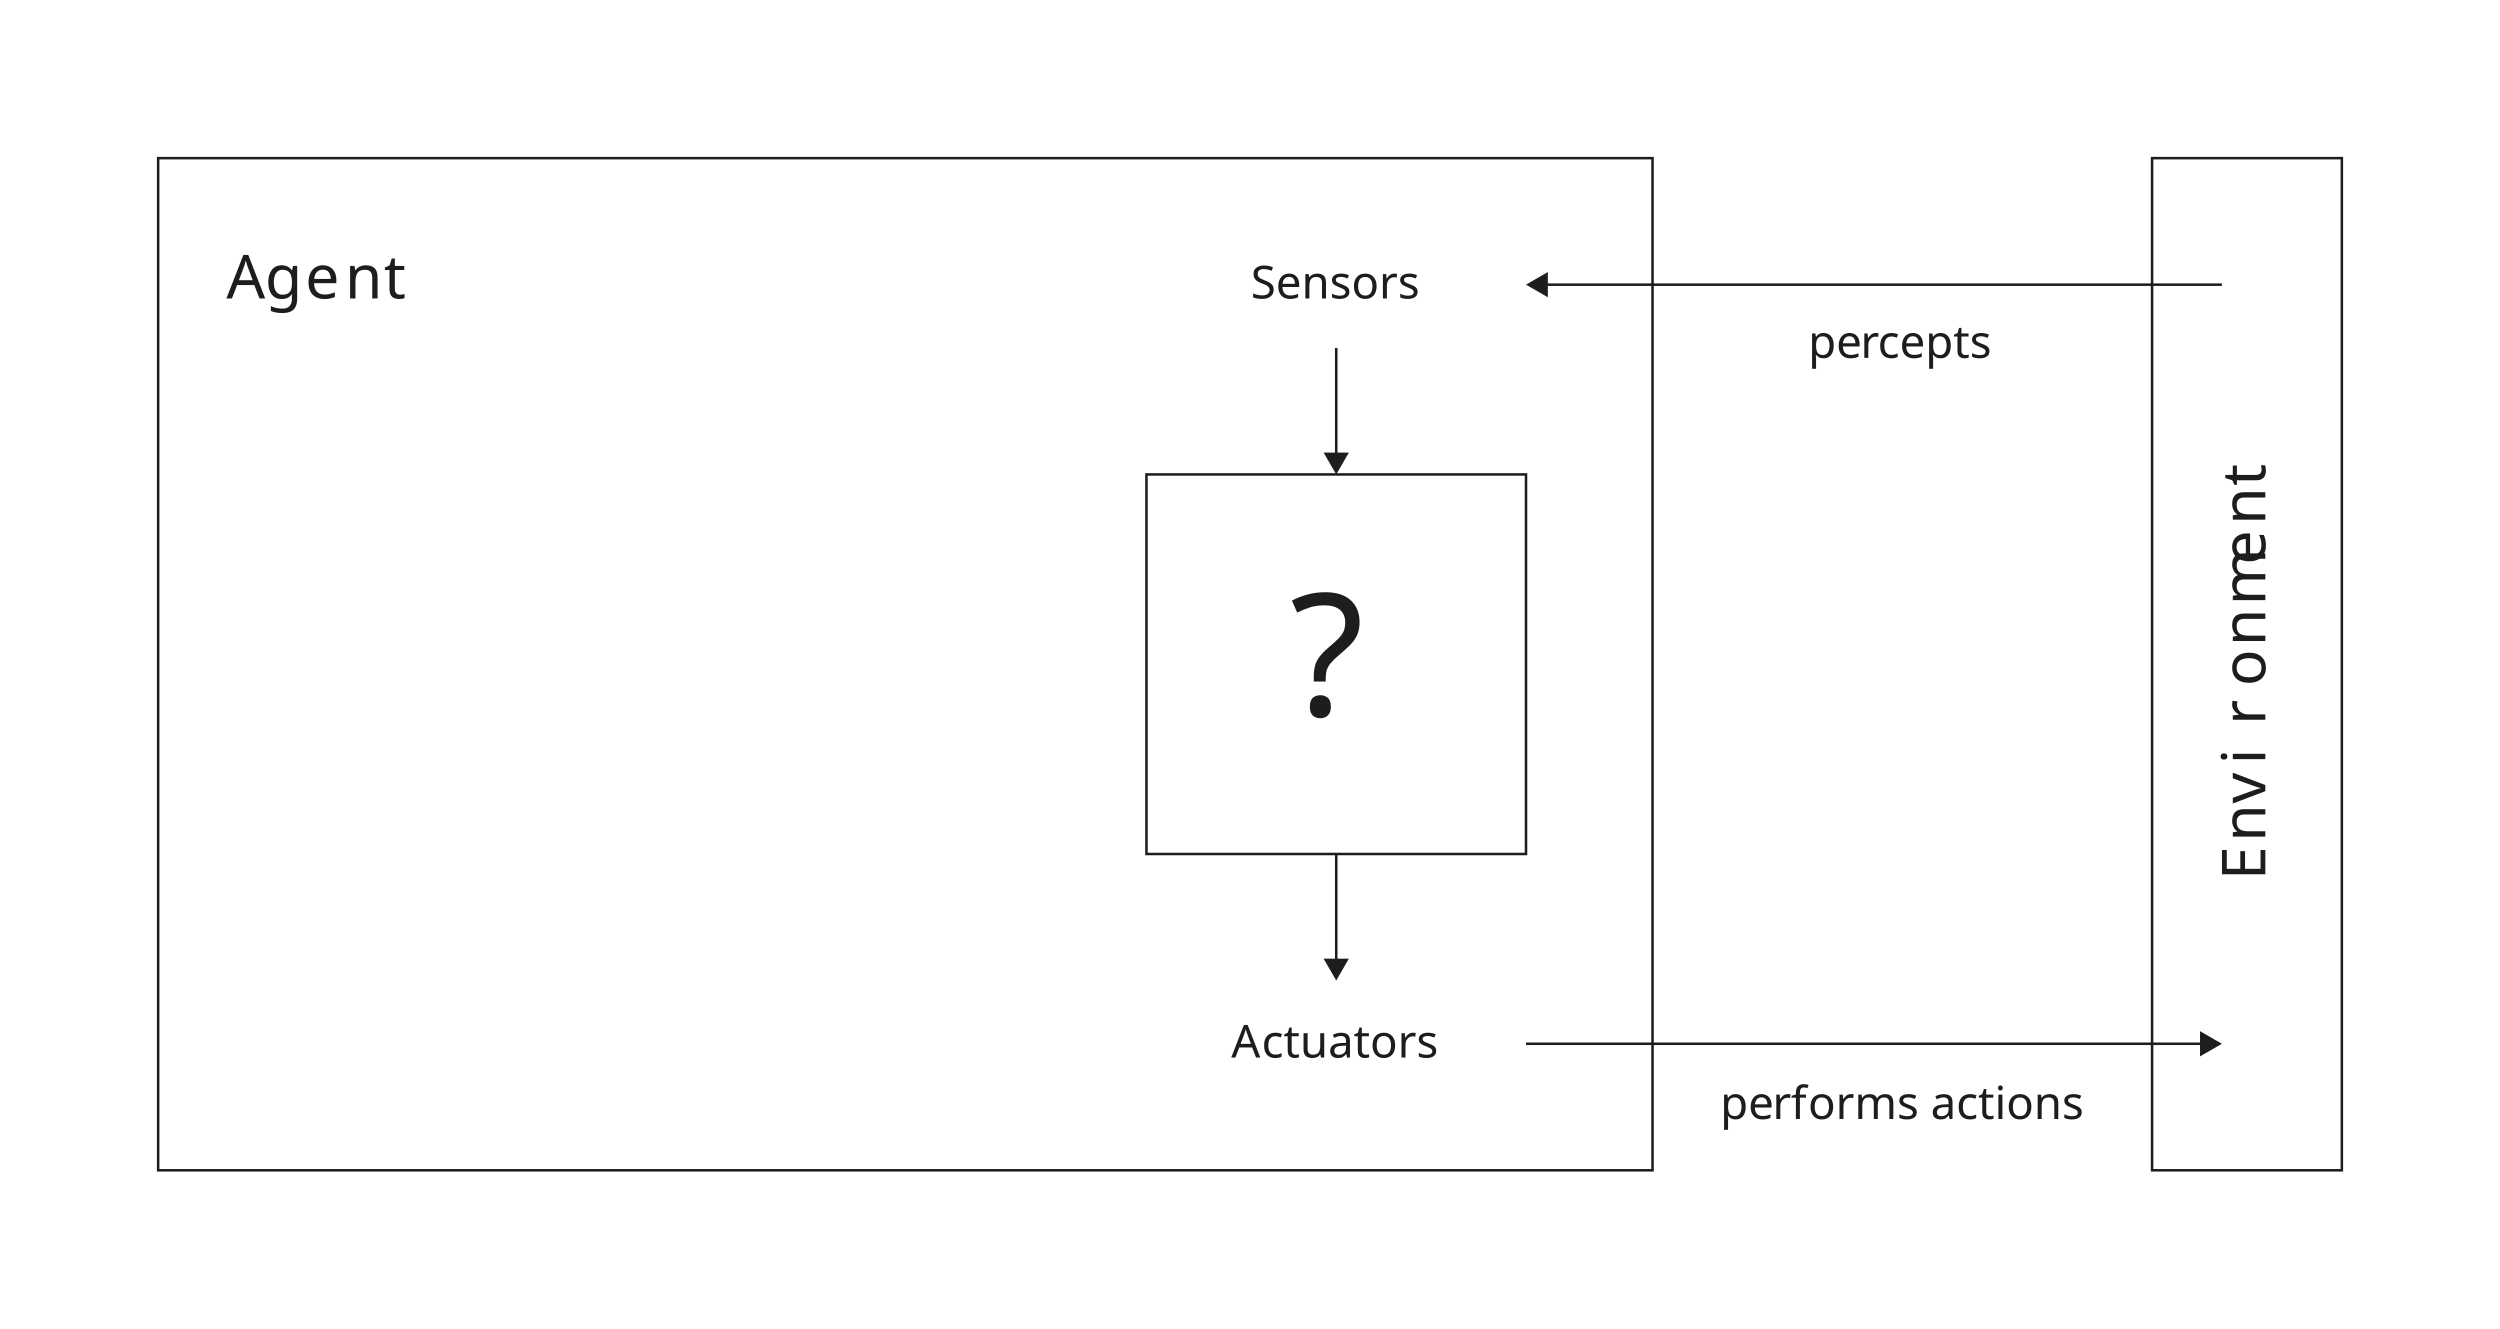
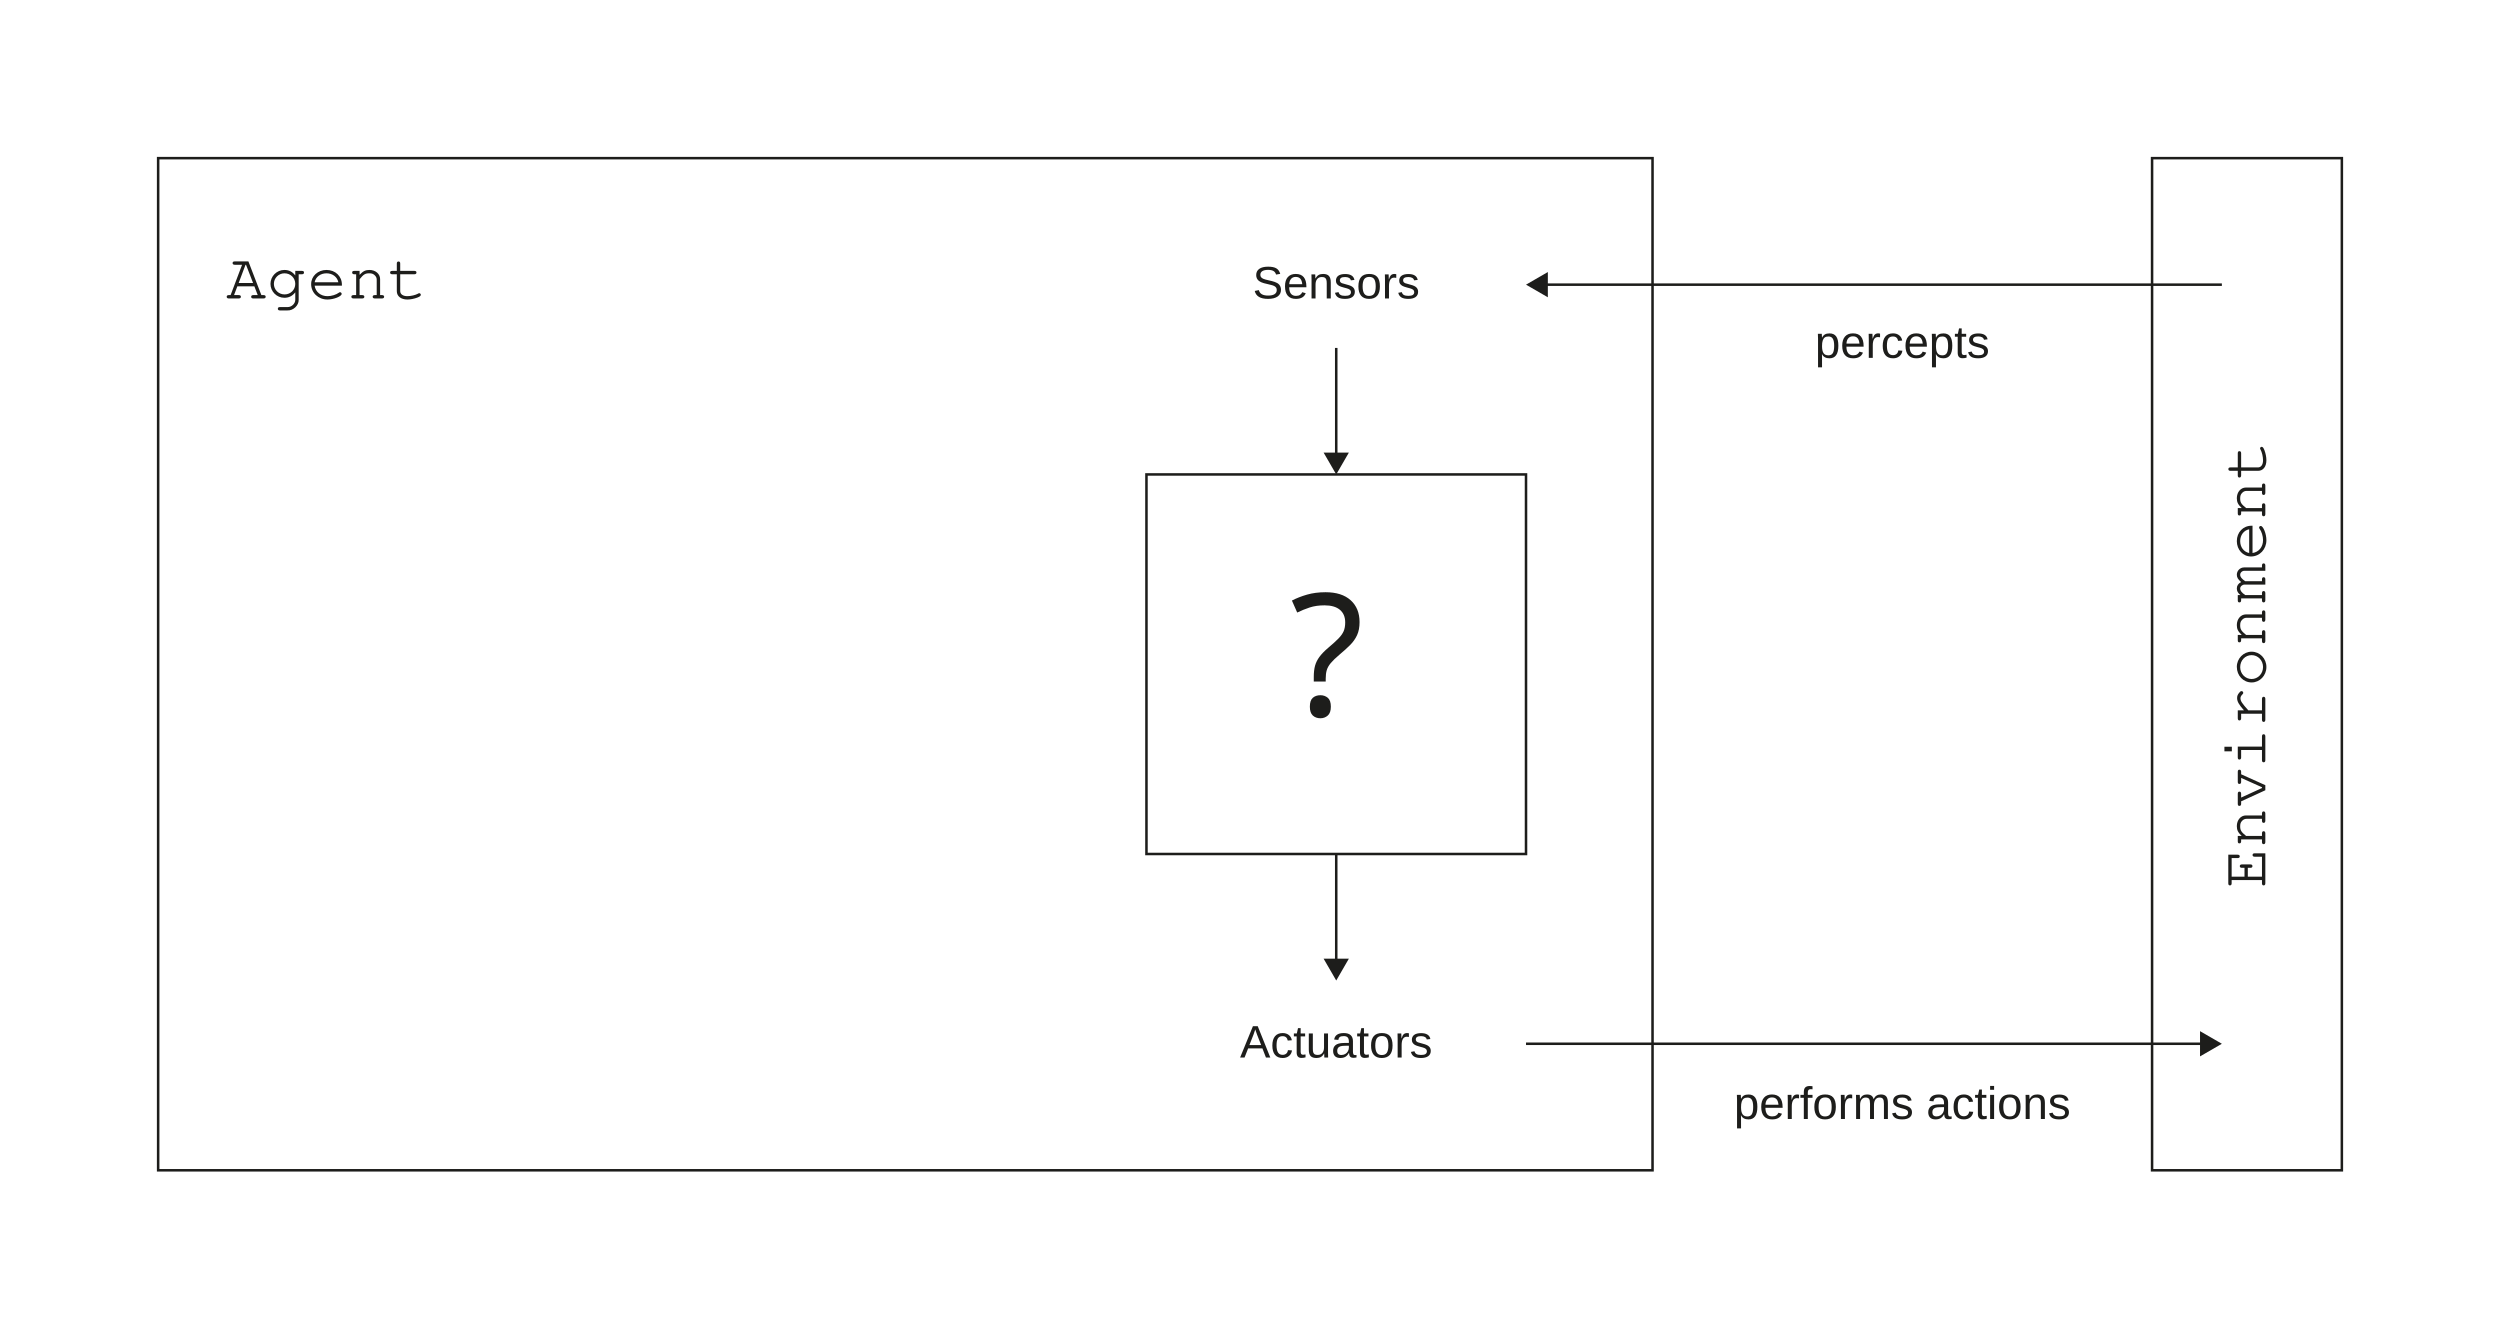
<svg xmlns="http://www.w3.org/2000/svg" id="Ebene_1" data-name="Ebene 1" viewBox="0 0 988 525">
  <defs>
-     <style>.cls-1{fill:none;stroke:#1d1d1b;stroke-miterlimit:10;}.cls-2,.cls-7{font-size:24px;font-family:BasierCircleMono-Medium, Basier Circle Mono;}.cls-16,.cls-17,.cls-19,.cls-2,.cls-7{fill:#1d1d1b;}.cls-17,.cls-2,.cls-7{font-weight:500;}.cls-2{letter-spacing:0.02em;}.cls-3{letter-spacing:0.04em;}.cls-4{letter-spacing:0.04em;}.cls-5{letter-spacing:0.02em;}.cls-6{letter-spacing:0.04em;}.cls-7{letter-spacing:0.01em;}.cls-8{letter-spacing:0.01em;}.cls-9{letter-spacing:0.03em;}.cls-10{letter-spacing:0.03em;}.cls-11{letter-spacing:0.02em;}.cls-12{letter-spacing:0.04em;}.cls-13{letter-spacing:0.05em;}.cls-14{letter-spacing:0.05em;}.cls-15{letter-spacing:0.04em;}.cls-16{font-size:67.52px;font-family:BasierSquare-Regular, Basier Square;}.cls-17{font-size:18px;font-family:BasierSquare-Medium, Basier Square;}.cls-18{letter-spacing:-0.02em;}.cls-20{letter-spacing:-0.01em;}.cls-21{letter-spacing:0.02em;}.cls-22{letter-spacing:-0.02em;}</style>
+     <style>.cls-1{fill:none;stroke:#1d1d1b;stroke-miterlimit:10;}.cls-2,.cls-7{font-size:26px;font-family:Courier;}.cls-16,.cls-17,.cls-18,.cls-2,.cls-7{fill:#1d1d1b;}.cls-2{letter-spacing:0.01em;}.cls-3{letter-spacing:0.02em;}.cls-4{letter-spacing:0.02em;}.cls-5{letter-spacing:0em;}.cls-6{letter-spacing:0.04em;}.cls-7{letter-spacing:0.02em;}.cls-8{letter-spacing:0em;}.cls-9{letter-spacing:0em;}.cls-10{letter-spacing:0.02em;}.cls-11{letter-spacing:0.01em;}.cls-12{letter-spacing:0.06em;}.cls-13{letter-spacing:0.05em;}.cls-14{letter-spacing:0.02em;}.cls-15{letter-spacing:0em;}.cls-16{font-size:67.52px;font-family:BasierSquare-Regular, Basier Square;}.cls-17{font-size:18px;font-family:ArialMT, Arial;}</style>
  </defs>
  <rect class="cls-1" x="62.5" y="62.5" width="590.58" height="400" />
  <rect class="cls-1" x="850.5" y="62.5" width="75" height="400" />
-   <text class="cls-2" transform="translate(89.48 117.95)">A<tspan class="cls-3" x="15.24" y="0">g</tspan>
-     <tspan class="cls-4" x="31.13" y="0">e</tspan>
-     <tspan class="cls-5" x="46.84" y="0">n</tspan>
-     <tspan class="cls-6" x="62.25" y="0">t</tspan>
+   <text class="cls-2" transform="translate(89.48 117.95)">A<tspan class="cls-3" x="15.9" y="0">g</tspan>
+     <tspan class="cls-4" x="31.97" y="0">e</tspan>
+     <tspan class="cls-5" x="48.13" y="0">n</tspan>
+     <tspan class="cls-6" x="63.7" y="0">t</tspan>
  </text>
-   <text class="cls-7" transform="translate(895.26 347.84) rotate(-90)">E<tspan class="cls-8" x="15.16" y="0">n</tspan>
-     <tspan class="cls-9" x="30.29" y="0">v</tspan>
-     <tspan class="cls-10" x="45.78" y="0">i</tspan>
-     <tspan class="cls-11" x="61.36" y="0">r</tspan>
-     <tspan class="cls-12" x="76.68" y="0">o</tspan>
-     <tspan class="cls-13" x="92.47" y="0">n</tspan>
-     <tspan class="cls-14" x="108.63" y="0">m</tspan>
-     <tspan class="cls-4" x="124.71" y="0">e</tspan>
-     <tspan class="cls-5" x="140.43" y="0">n</tspan>
-     <tspan class="cls-15" x="155.83" y="0">t</tspan>
+   <text class="cls-7" transform="translate(895.26 350.9) rotate(-90)">E<tspan class="cls-8" x="16.03" y="0">n</tspan>
+     <tspan class="cls-9" x="31.75" y="0">v</tspan>
+     <tspan class="cls-10" x="47.37" y="0">i</tspan>
+     <tspan class="cls-11" x="63.55" y="0">r</tspan>
+     <tspan x="79.46" y="0">o</tspan>
+     <tspan class="cls-12" x="95.48" y="0">n</tspan>
+     <tspan class="cls-13" x="112.67" y="0">m</tspan>
+     <tspan class="cls-14" x="129.46" y="0">e</tspan>
+     <tspan class="cls-15" x="145.62" y="0">n</tspan>
+     <tspan class="cls-6" x="161.19" y="0">t</tspan>
  </text>
  <text class="cls-16" transform="translate(509.75 282.92)">?</text>
-   <text class="cls-17" transform="translate(494.32 117.95)">Sensors</text>
-   <text class="cls-17" transform="translate(486.58 417.95)">
-     <tspan class="cls-18">A</tspan>
-     <tspan x="12.02" y="0">ctuators</tspan>
-   </text>
+   <text class="cls-17" transform="translate(495.06 117.95)">Sensors</text>
+   <text class="cls-17" transform="translate(490.06 417.95)">Actuators</text>
  <rect class="cls-1" x="453.08" y="187.5" width="150" height="150" />
  <line class="cls-1" x1="528.08" y1="137.5" x2="528.08" y2="180.32" />
-   <polygon class="cls-19" points="523.09 178.87 528.08 187.5 533.07 178.87 523.09 178.87" />
+   <polygon class="cls-18" points="523.09 178.87 528.08 187.5 533.07 178.87 523.09 178.87" />
  <line class="cls-1" x1="603.08" y1="412.5" x2="870.9" y2="412.5" />
-   <polygon class="cls-19" points="869.45 417.49 878.08 412.5 869.45 407.51 869.45 417.49" />
+   <polygon class="cls-18" points="869.45 417.49 878.08 412.5 869.45 407.51 869.45 417.49" />
  <line class="cls-1" x1="878.08" y1="112.5" x2="610.26" y2="112.5" />
-   <polygon class="cls-19" points="611.71 107.51 603.08 112.5 611.71 117.49 611.71 107.51" />
+   <polygon class="cls-18" points="611.71 107.51 603.08 112.5 611.71 117.49 611.71 107.51" />
  <line class="cls-1" x1="528.08" y1="337.5" x2="528.08" y2="380.32" />
-   <polygon class="cls-19" points="523.09 378.87 528.08 387.5 533.07 378.87 523.09 378.87" />
-   <text class="cls-17" transform="translate(714.6 141.43)">pe<tspan class="cls-20" x="20.65" y="0">r</tspan>
-     <tspan x="27.47" y="0">cepts</tspan>
-   </text>
-   <text class="cls-17" transform="translate(679.82 442.22)">pe<tspan class="cls-21" x="20.65" y="0">r</tspan>
-     <tspan class="cls-22" x="27.95" y="0">f</tspan>
-     <tspan x="34.72" y="0">orms actions</tspan>
-   </text>
+   <polygon class="cls-18" points="523.09 378.87 528.08 387.5 533.07 378.87 523.09 378.87" />
+   <text class="cls-17" transform="translate(717.27 141.43)">percepts</text>
+   <text class="cls-17" transform="translate(685.26 442.22)">performs actions</text>
</svg>
